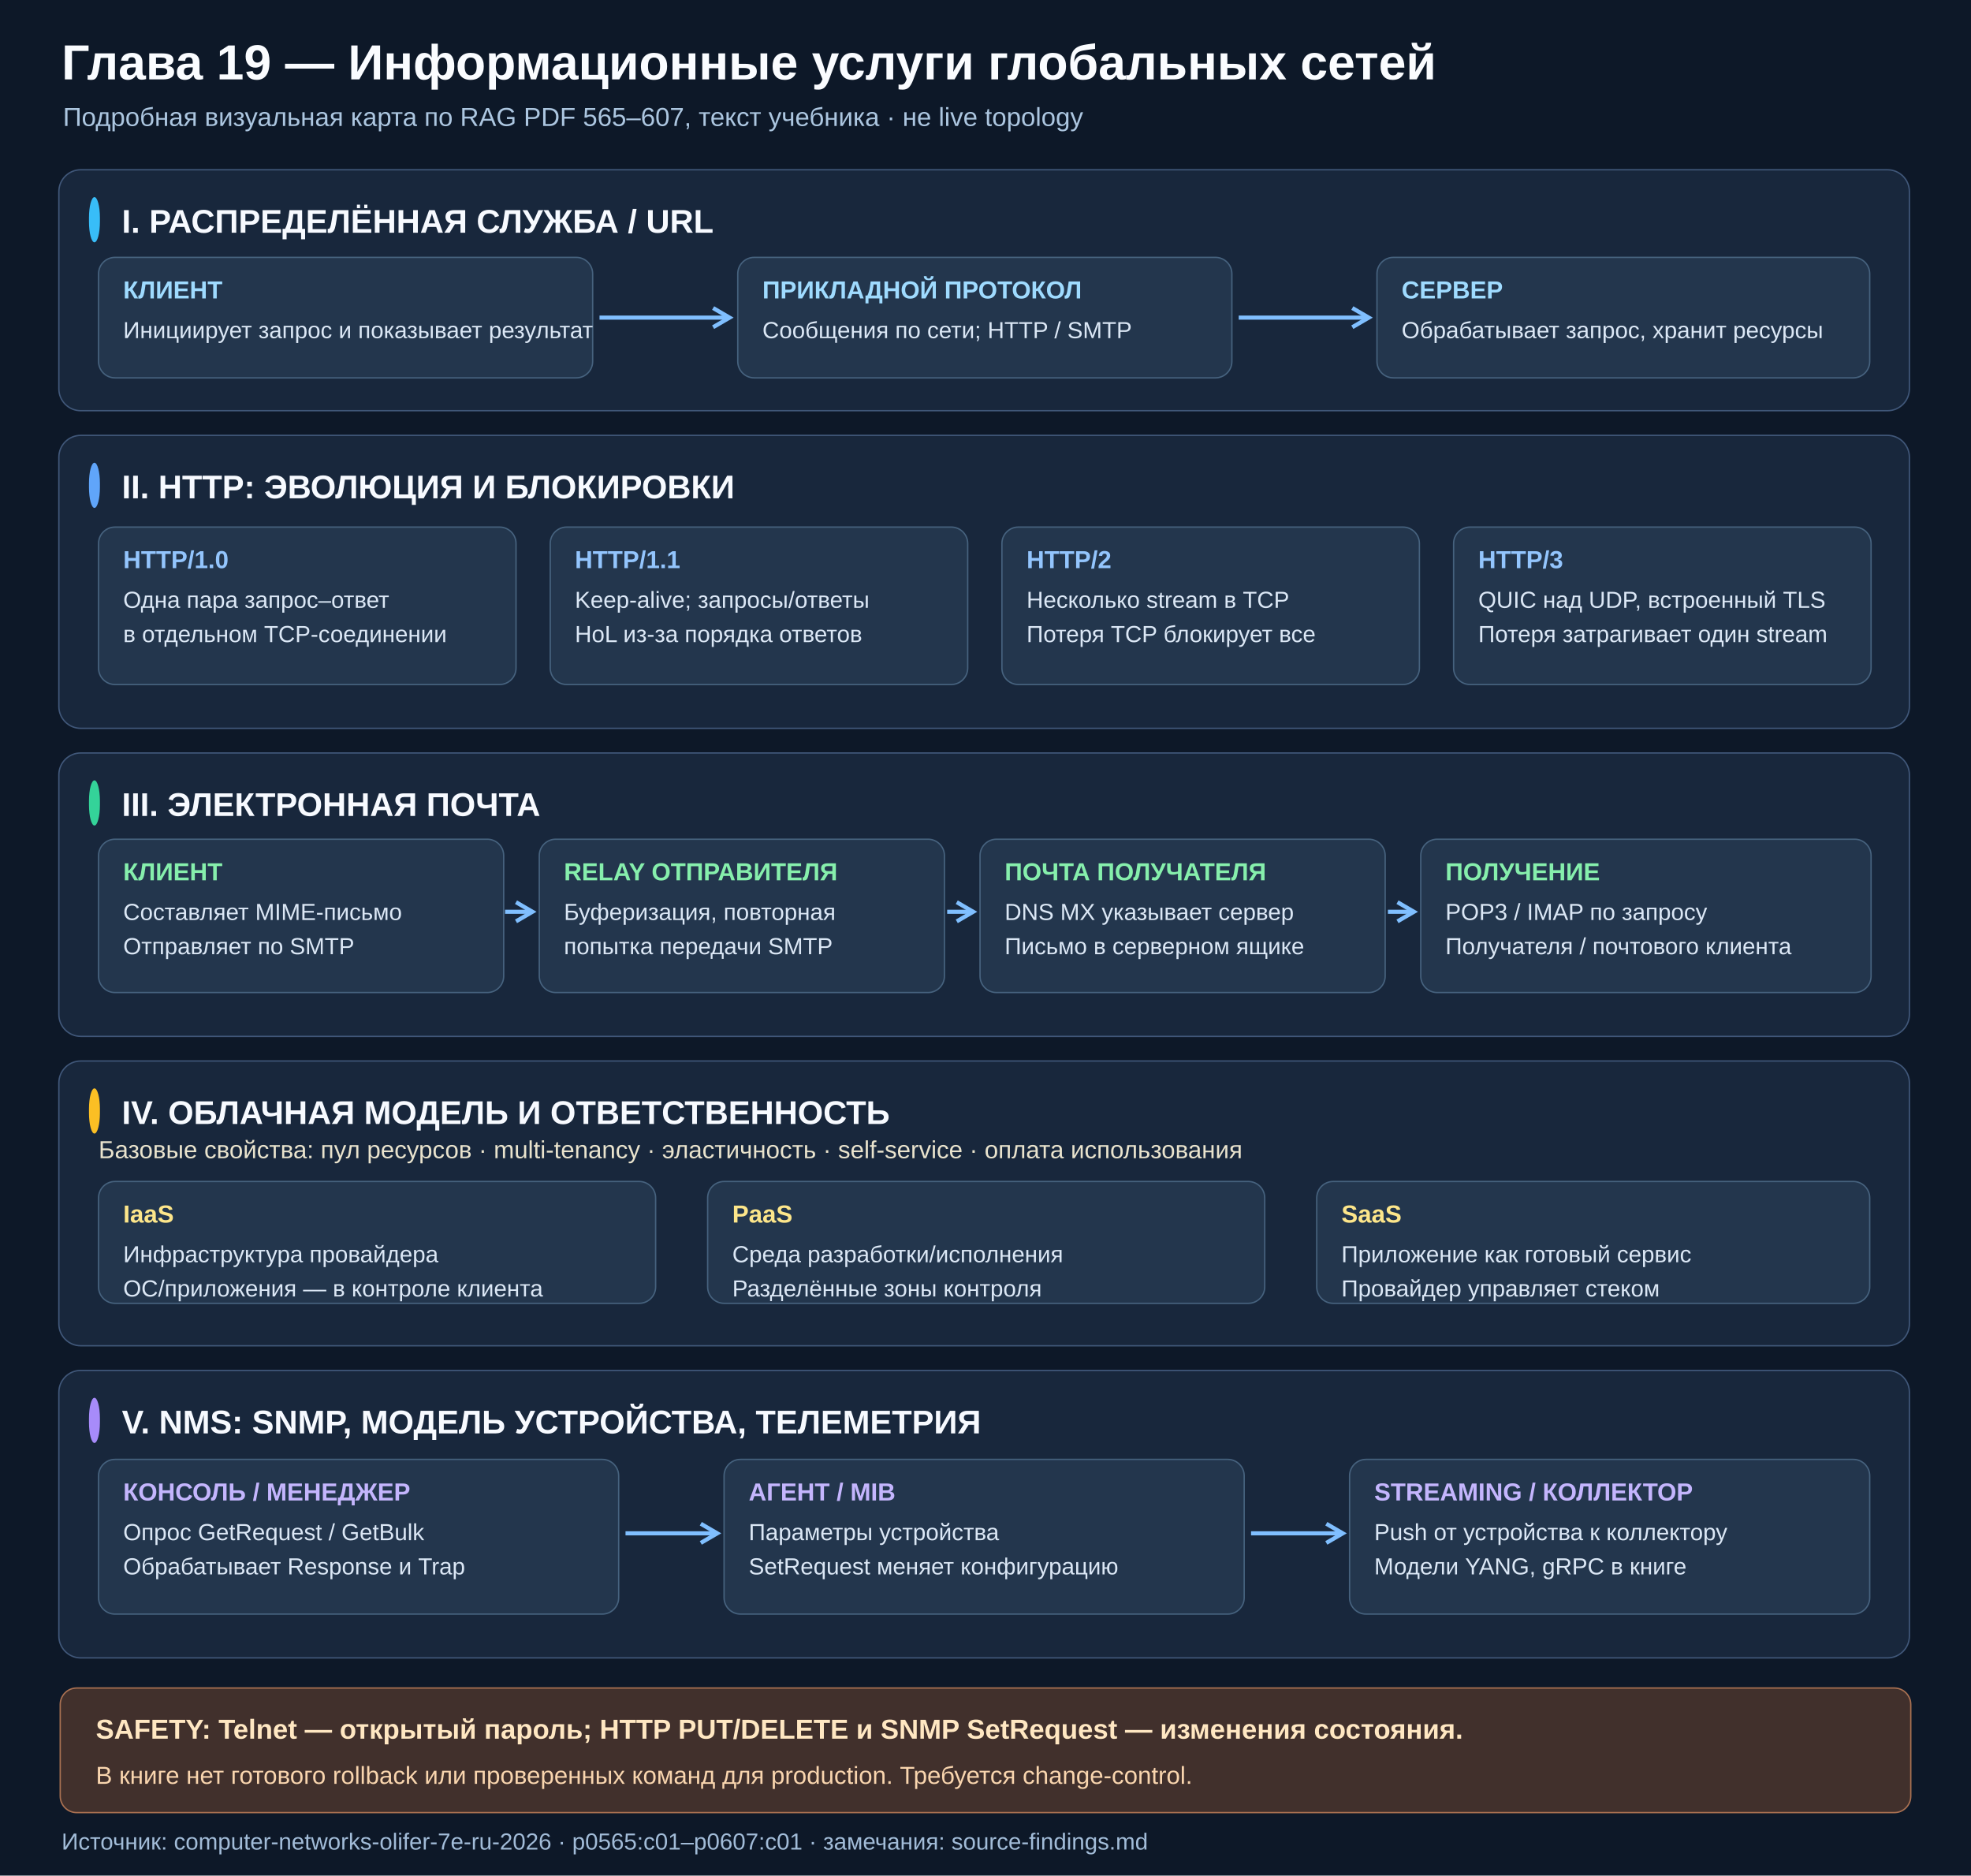
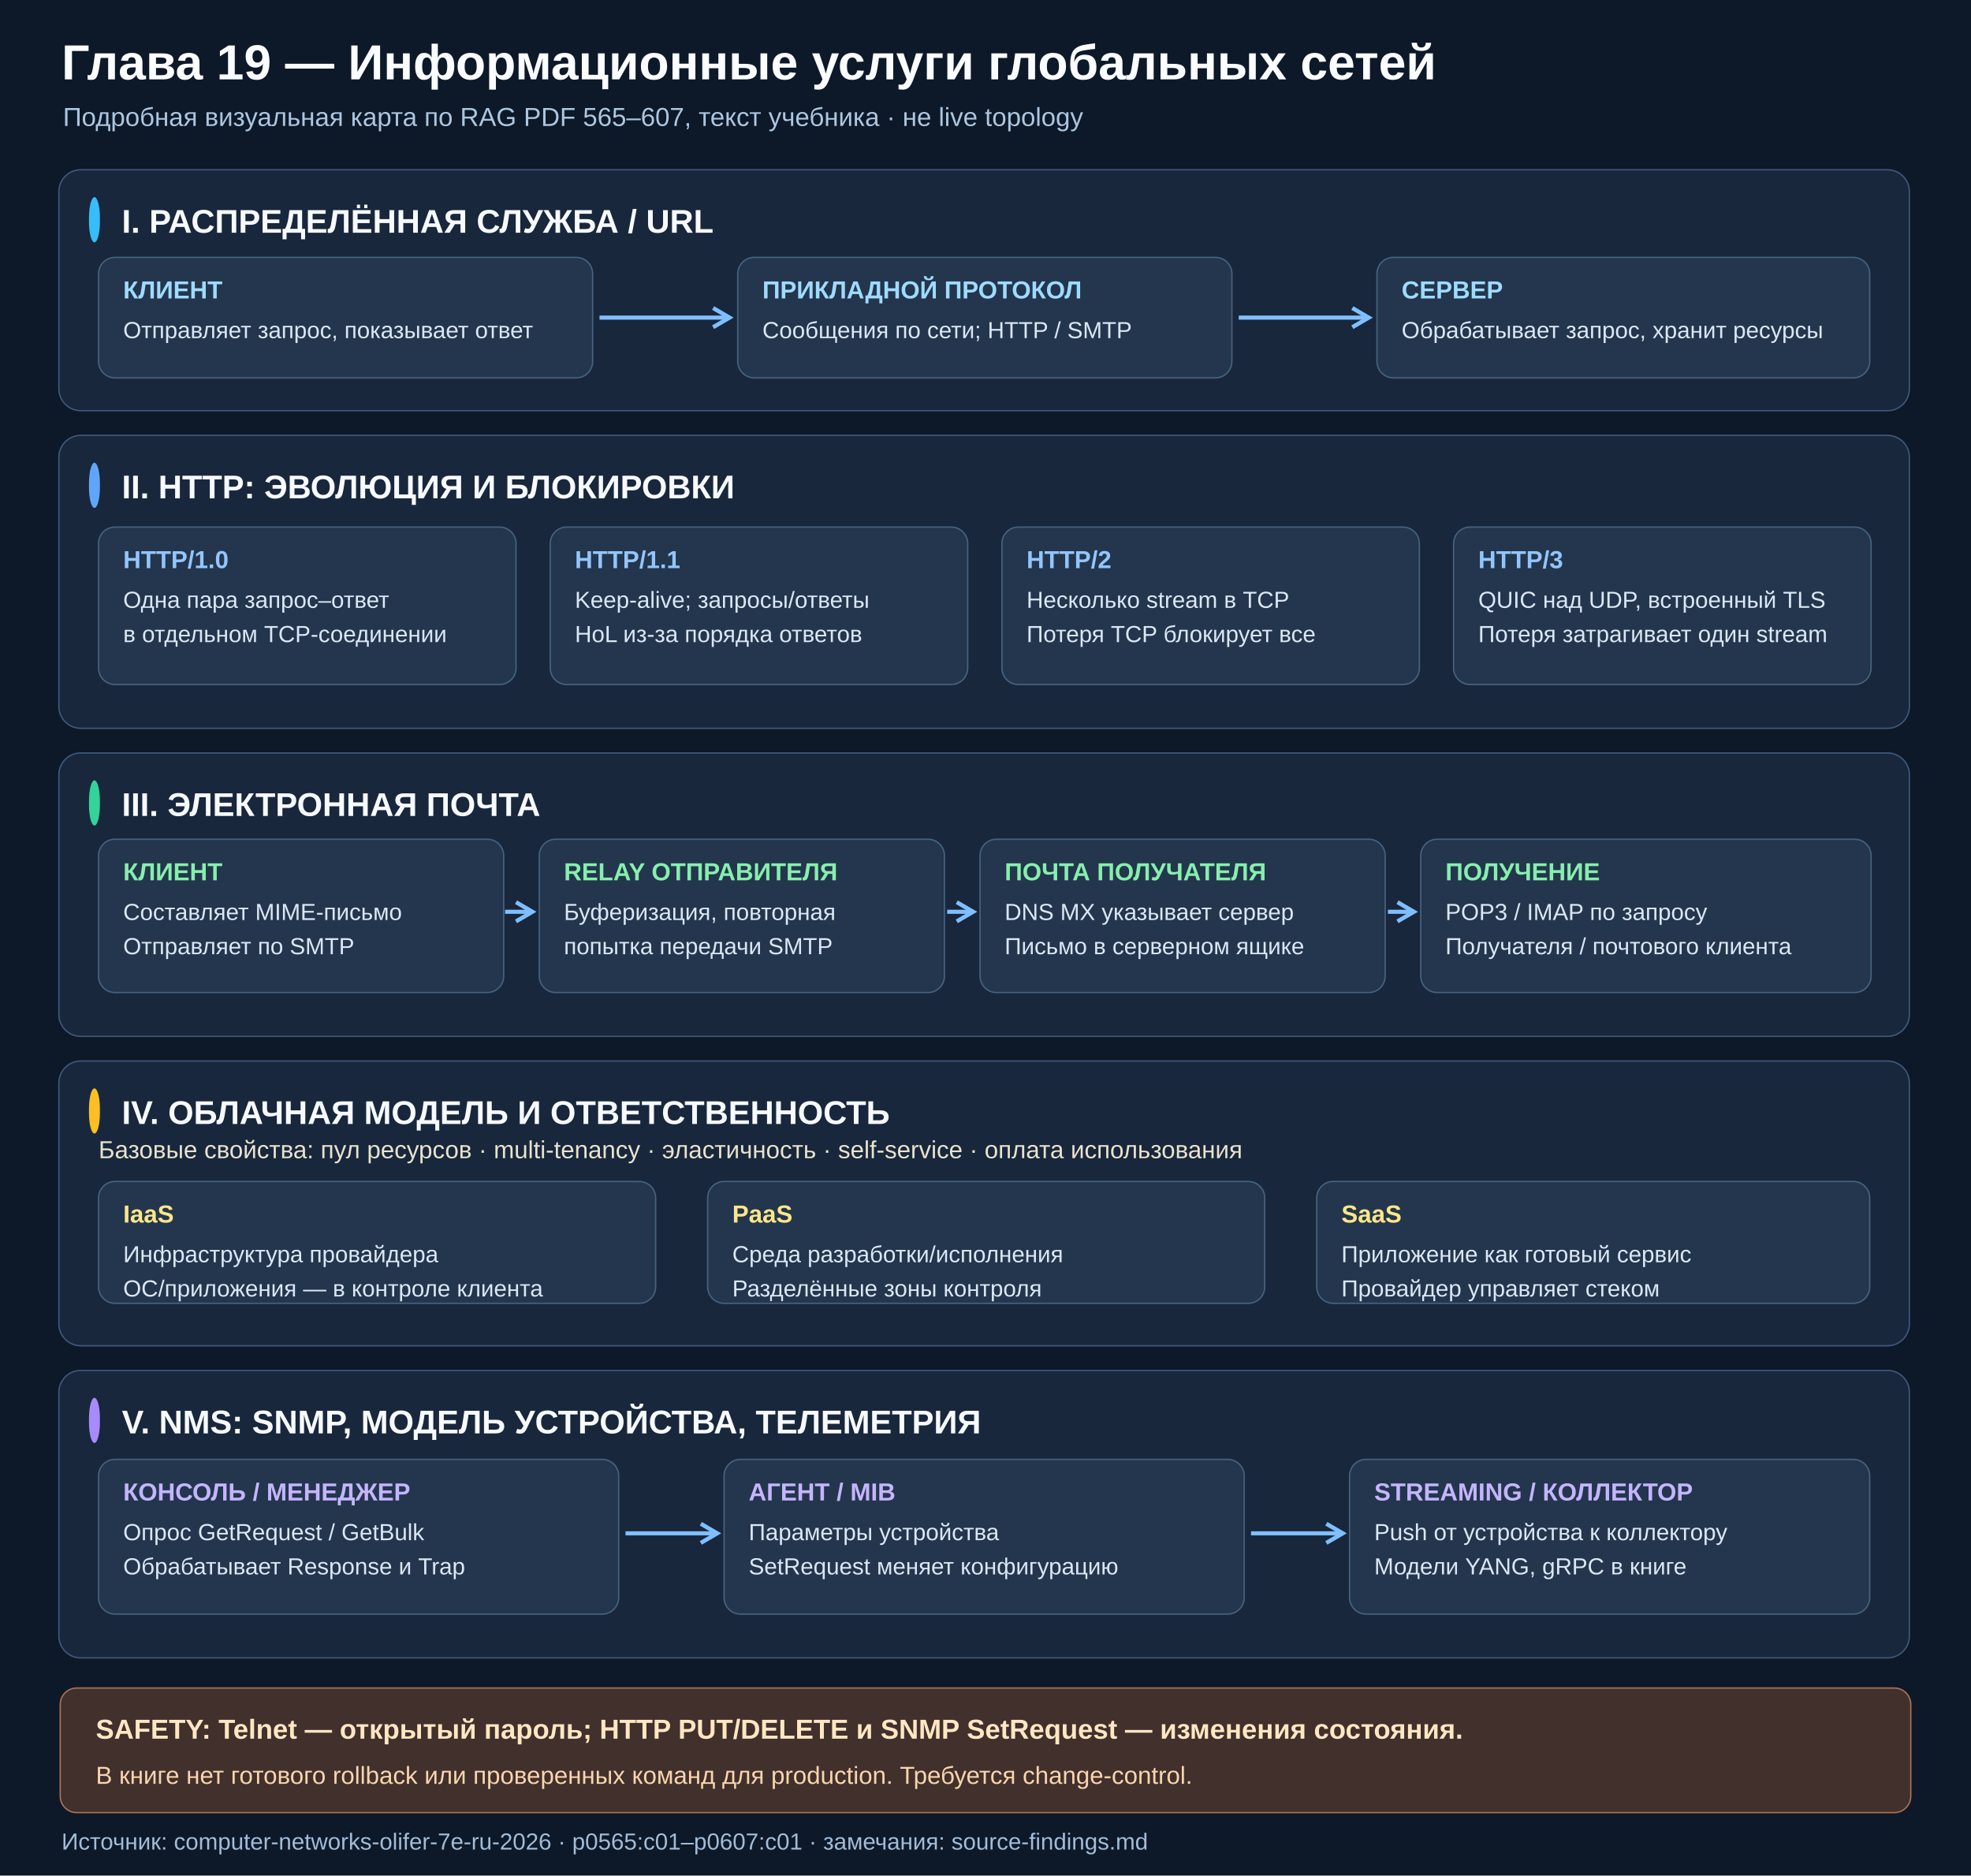
<svg xmlns="http://www.w3.org/2000/svg" width="1440" height="1370" viewBox="0 0 1440 1370" role="img" aria-label="Глава 19: подробная концептуальная карта WWW, SMTP, облачных сервисов и управления сетью">
  <rect x="0" y="0" width="1440" height="1370" fill="#0D1828" stroke="none" rx="0" />
  <text x="45" y="58" fill="#FAFCFF" font-size="36" font-weight="700" font-family="Arial,Helvetica,sans-serif">Глава 19 — Информационные услуги глобальных сетей</text>
  <text x="46" y="92" fill="#ACC6E0" font-size="19" font-weight="400" font-family="Arial,Helvetica,sans-serif">Подробная визуальная карта по RAG PDF 565–607, текст учебника · не live topology</text>
  <rect x="43" y="124" width="1352" height="176" fill="#18273C" stroke="#405779" rx="16" />
  <rect x="65" y="144" width="8" height="33" fill="#38BDF8" stroke="none" rx="15" />
  <text x="89" y="170" fill="#F7FAFF" font-size="24" font-weight="700" font-family="Arial,Helvetica,sans-serif">I. РАСПРЕДЕЛЁННАЯ СЛУЖБА / URL</text>
  <rect x="72" y="188" width="361" height="88" fill="#23364D" stroke="#46627E" rx="12" />
  <text x="90" y="218" fill="#9FDBFF" font-size="18" font-weight="700" font-family="Arial,Helvetica,sans-serif">КЛИЕНТ</text>
-   <text x="90" y="247" fill="#DBE7F5" font-size="17" font-weight="400" font-family="Arial,Helvetica,sans-serif">Инициирует запрос и показывает результат</text>
+   <text x="90" y="247" fill="#DBE7F5" font-size="17" font-weight="400" font-family="Arial,Helvetica,sans-serif">Отправляет запрос, показывает ответ</text>
  <rect x="539" y="188" width="361" height="88" fill="#23364D" stroke="#46627E" rx="12" />
  <text x="557" y="218" fill="#9FDBFF" font-size="18" font-weight="700" font-family="Arial,Helvetica,sans-serif">ПРИКЛАДНОЙ ПРОТОКОЛ</text>
  <text x="557" y="247" fill="#DBE7F5" font-size="17" font-weight="400" font-family="Arial,Helvetica,sans-serif">Сообщения по сети; HTTP / SMTP</text>
  <rect x="1006" y="188" width="360" height="88" fill="#23364D" stroke="#46627E" rx="12" />
  <text x="1024" y="218" fill="#9FDBFF" font-size="18" font-weight="700" font-family="Arial,Helvetica,sans-serif">СЕРВЕР</text>
  <text x="1024" y="247" fill="#DBE7F5" font-size="17" font-weight="400" font-family="Arial,Helvetica,sans-serif">Обрабатывает запрос, хранит ресурсы</text>
  <line x1="438" y1="232" x2="533" y2="232" stroke="#80BFFF" stroke-width="3" />
  <path d="M521 225 L533 232 L521 239" fill="none" stroke="#80BFFF" stroke-width="3" />
  <line x1="905" y1="232" x2="1000" y2="232" stroke="#80BFFF" stroke-width="3" />
  <path d="M988 225 L1000 232 L988 239" fill="none" stroke="#80BFFF" stroke-width="3" />
  <rect x="43" y="318" width="1352" height="214" fill="#18273C" stroke="#405779" rx="16" />
  <rect x="65" y="338" width="8" height="33" fill="#60A5FA" stroke="none" rx="15" />
  <text x="89" y="364" fill="#F7FAFF" font-size="24" font-weight="700" font-family="Arial,Helvetica,sans-serif">II. HTTP: ЭВОЛЮЦИЯ И БЛОКИРОВКИ</text>
  <rect x="72" y="385" width="305" height="115" fill="#23364D" stroke="#46627E" rx="12" />
  <text x="90" y="415" fill="#93C5FD" font-size="18" font-weight="700" font-family="Arial,Helvetica,sans-serif">HTTP/1.0</text>
  <text x="90" y="444" fill="#DBE7F5" font-size="17" font-weight="400" font-family="Arial,Helvetica,sans-serif">Одна пара запрос–ответ</text>
  <text x="90" y="469" fill="#DBE7F5" font-size="17" font-weight="400" font-family="Arial,Helvetica,sans-serif">в отдельном TCP-соединении</text>
  <rect x="402" y="385" width="305" height="115" fill="#23364D" stroke="#46627E" rx="12" />
  <text x="420" y="415" fill="#93C5FD" font-size="18" font-weight="700" font-family="Arial,Helvetica,sans-serif">HTTP/1.1</text>
  <text x="420" y="444" fill="#DBE7F5" font-size="17" font-weight="400" font-family="Arial,Helvetica,sans-serif">Keep-alive; запросы/ответы</text>
  <text x="420" y="469" fill="#DBE7F5" font-size="17" font-weight="400" font-family="Arial,Helvetica,sans-serif">HoL из-за порядка ответов</text>
  <rect x="732" y="385" width="305" height="115" fill="#23364D" stroke="#46627E" rx="12" />
  <text x="750" y="415" fill="#93C5FD" font-size="18" font-weight="700" font-family="Arial,Helvetica,sans-serif">HTTP/2</text>
  <text x="750" y="444" fill="#DBE7F5" font-size="17" font-weight="400" font-family="Arial,Helvetica,sans-serif">Несколько stream в TCP</text>
  <text x="750" y="469" fill="#DBE7F5" font-size="17" font-weight="400" font-family="Arial,Helvetica,sans-serif">Потеря TCP блокирует все</text>
  <rect x="1062" y="385" width="305" height="115" fill="#23364D" stroke="#46627E" rx="12" />
  <text x="1080" y="415" fill="#93C5FD" font-size="18" font-weight="700" font-family="Arial,Helvetica,sans-serif">HTTP/3</text>
  <text x="1080" y="444" fill="#DBE7F5" font-size="17" font-weight="400" font-family="Arial,Helvetica,sans-serif">QUIC над UDP, встроенный TLS</text>
  <text x="1080" y="469" fill="#DBE7F5" font-size="17" font-weight="400" font-family="Arial,Helvetica,sans-serif">Потеря затрагивает один stream</text>
  <rect x="43" y="550" width="1352" height="207" fill="#18273C" stroke="#405779" rx="16" />
  <rect x="65" y="570" width="8" height="33" fill="#34D399" stroke="none" rx="15" />
  <text x="89" y="596" fill="#F7FAFF" font-size="24" font-weight="700" font-family="Arial,Helvetica,sans-serif">III. ЭЛЕКТРОННАЯ ПОЧТА</text>
  <rect x="72" y="613" width="296" height="112" fill="#23364D" stroke="#46627E" rx="12" />
  <text x="90" y="643" fill="#86EFAC" font-size="18" font-weight="700" font-family="Arial,Helvetica,sans-serif">КЛИЕНТ</text>
  <text x="90" y="672" fill="#DBE7F5" font-size="17" font-weight="400" font-family="Arial,Helvetica,sans-serif">Составляет MIME-письмо</text>
  <text x="90" y="697" fill="#DBE7F5" font-size="17" font-weight="400" font-family="Arial,Helvetica,sans-serif">Отправляет по SMTP</text>
  <rect x="394" y="613" width="296" height="112" fill="#23364D" stroke="#46627E" rx="12" />
  <text x="412" y="643" fill="#86EFAC" font-size="18" font-weight="700" font-family="Arial,Helvetica,sans-serif">RELAY ОТПРАВИТЕЛЯ</text>
  <text x="412" y="672" fill="#DBE7F5" font-size="17" font-weight="400" font-family="Arial,Helvetica,sans-serif">Буферизация, повторная</text>
  <text x="412" y="697" fill="#DBE7F5" font-size="17" font-weight="400" font-family="Arial,Helvetica,sans-serif">попытка передачи SMTP</text>
  <rect x="716" y="613" width="296" height="112" fill="#23364D" stroke="#46627E" rx="12" />
  <text x="734" y="643" fill="#86EFAC" font-size="18" font-weight="700" font-family="Arial,Helvetica,sans-serif">ПОЧТА ПОЛУЧАТЕЛЯ</text>
  <text x="734" y="672" fill="#DBE7F5" font-size="17" font-weight="400" font-family="Arial,Helvetica,sans-serif">DNS MX указывает сервер</text>
  <text x="734" y="697" fill="#DBE7F5" font-size="17" font-weight="400" font-family="Arial,Helvetica,sans-serif">Письмо в серверном ящике</text>
  <rect x="1038" y="613" width="329" height="112" fill="#23364D" stroke="#46627E" rx="12" />
  <text x="1056" y="643" fill="#86EFAC" font-size="18" font-weight="700" font-family="Arial,Helvetica,sans-serif">ПОЛУЧЕНИЕ</text>
  <text x="1056" y="672" fill="#DBE7F5" font-size="17" font-weight="400" font-family="Arial,Helvetica,sans-serif">POP3 / IMAP по запросу</text>
  <text x="1056" y="697" fill="#DBE7F5" font-size="17" font-weight="400" font-family="Arial,Helvetica,sans-serif">Получателя / почтового клиента</text>
  <line x1="369" y1="666" x2="389" y2="666" stroke="#80BFFF" stroke-width="3" />
  <path d="M377 659 L389 666 L377 673" fill="none" stroke="#80BFFF" stroke-width="3" />
  <line x1="692" y1="666" x2="711" y2="666" stroke="#80BFFF" stroke-width="3" />
  <path d="M699 659 L711 666 L699 673" fill="none" stroke="#80BFFF" stroke-width="3" />
  <line x1="1014" y1="666" x2="1033" y2="666" stroke="#80BFFF" stroke-width="3" />
  <path d="M1021 659 L1033 666 L1021 673" fill="none" stroke="#80BFFF" stroke-width="3" />
  <rect x="43" y="775" width="1352" height="208" fill="#18273C" stroke="#405779" rx="16" />
  <rect x="65" y="795" width="8" height="33" fill="#FBBF24" stroke="none" rx="15" />
  <text x="89" y="821" fill="#F7FAFF" font-size="24" font-weight="700" font-family="Arial,Helvetica,sans-serif">IV. ОБЛАЧНАЯ МОДЕЛЬ И ОТВЕТСТВЕННОСТЬ</text>
  <text x="72" y="846" fill="#E9E3CD" font-size="18" font-weight="400" font-family="Arial,Helvetica,sans-serif">Базовые свойства: пул ресурсов · multi-tenancy · эластичность · self-service · оплата использования</text>
  <rect x="72" y="863" width="407" height="89" fill="#23364D" stroke="#46627E" rx="12" />
  <text x="90" y="893" fill="#FDE68A" font-size="18" font-weight="700" font-family="Arial,Helvetica,sans-serif">IaaS</text>
  <text x="90" y="922" fill="#DBE7F5" font-size="17" font-weight="400" font-family="Arial,Helvetica,sans-serif">Инфраструктура провайдера</text>
  <text x="90" y="947" fill="#DBE7F5" font-size="17" font-weight="400" font-family="Arial,Helvetica,sans-serif">ОС/приложения — в контроле клиента</text>
  <rect x="517" y="863" width="407" height="89" fill="#23364D" stroke="#46627E" rx="12" />
  <text x="535" y="893" fill="#FDE68A" font-size="18" font-weight="700" font-family="Arial,Helvetica,sans-serif">PaaS</text>
  <text x="535" y="922" fill="#DBE7F5" font-size="17" font-weight="400" font-family="Arial,Helvetica,sans-serif">Среда разработки/исполнения</text>
  <text x="535" y="947" fill="#DBE7F5" font-size="17" font-weight="400" font-family="Arial,Helvetica,sans-serif">Разделённые зоны контроля</text>
  <rect x="962" y="863" width="404" height="89" fill="#23364D" stroke="#46627E" rx="12" />
  <text x="980" y="893" fill="#FDE68A" font-size="18" font-weight="700" font-family="Arial,Helvetica,sans-serif">SaaS</text>
  <text x="980" y="922" fill="#DBE7F5" font-size="17" font-weight="400" font-family="Arial,Helvetica,sans-serif">Приложение как готовый сервис</text>
  <text x="980" y="947" fill="#DBE7F5" font-size="17" font-weight="400" font-family="Arial,Helvetica,sans-serif">Провайдер управляет стеком</text>
  <rect x="43" y="1001" width="1352" height="210" fill="#18273C" stroke="#405779" rx="16" />
  <rect x="65" y="1021" width="8" height="33" fill="#A78BFA" stroke="none" rx="15" />
  <text x="89" y="1047" fill="#F7FAFF" font-size="24" font-weight="700" font-family="Arial,Helvetica,sans-serif">V. NMS: SNMP, МОДЕЛЬ УСТРОЙСТВА, ТЕЛЕМЕТРИЯ</text>
  <rect x="72" y="1066" width="380" height="113" fill="#23364D" stroke="#46627E" rx="12" />
  <text x="90" y="1096" fill="#C4B5FD" font-size="18" font-weight="700" font-family="Arial,Helvetica,sans-serif">КОНСОЛЬ / МЕНЕДЖЕР</text>
  <text x="90" y="1125" fill="#DBE7F5" font-size="17" font-weight="400" font-family="Arial,Helvetica,sans-serif">Опрос GetRequest / GetBulk</text>
  <text x="90" y="1150" fill="#DBE7F5" font-size="17" font-weight="400" font-family="Arial,Helvetica,sans-serif">Обрабатывает Response и Trap</text>
  <rect x="529" y="1066" width="380" height="113" fill="#23364D" stroke="#46627E" rx="12" />
  <text x="547" y="1096" fill="#C4B5FD" font-size="18" font-weight="700" font-family="Arial,Helvetica,sans-serif">АГЕНТ / MIB</text>
  <text x="547" y="1125" fill="#DBE7F5" font-size="17" font-weight="400" font-family="Arial,Helvetica,sans-serif">Параметры устройства</text>
  <text x="547" y="1150" fill="#DBE7F5" font-size="17" font-weight="400" font-family="Arial,Helvetica,sans-serif">SetRequest меняет конфигурацию</text>
  <rect x="986" y="1066" width="380" height="113" fill="#23364D" stroke="#46627E" rx="12" />
  <text x="1004" y="1096" fill="#C4B5FD" font-size="18" font-weight="700" font-family="Arial,Helvetica,sans-serif">STREAMING / КОЛЛЕКТОР</text>
  <text x="1004" y="1125" fill="#DBE7F5" font-size="17" font-weight="400" font-family="Arial,Helvetica,sans-serif">Push от устройства к коллектору</text>
  <text x="1004" y="1150" fill="#DBE7F5" font-size="17" font-weight="400" font-family="Arial,Helvetica,sans-serif">Модели YANG, gRPC в книге</text>
  <line x1="457" y1="1120" x2="524" y2="1120" stroke="#80BFFF" stroke-width="3" />
  <path d="M512 1113 L524 1120 L512 1127" fill="none" stroke="#80BFFF" stroke-width="3" />
  <line x1="914" y1="1120" x2="981" y2="1120" stroke="#80BFFF" stroke-width="3" />
  <path d="M969 1113 L981 1120 L969 1127" fill="none" stroke="#80BFFF" stroke-width="3" />
  <rect x="44" y="1233" width="1352" height="91" fill="#41302C" stroke="#AA7152" rx="12" />
  <text x="70" y="1270" fill="#FFE7C2" font-size="20" font-weight="700" font-family="Arial,Helvetica,sans-serif">SAFETY: Telnet — открытый пароль; HTTP PUT/DELETE и SNMP SetRequest — изменения состояния.</text>
  <text x="70" y="1303" fill="#F9D5AE" font-size="18" font-weight="400" font-family="Arial,Helvetica,sans-serif">В книге нет готового rollback или проверенных команд для production. Требуется change-control.</text>
  <text x="45" y="1351" fill="#A2BCD8" font-size="17" font-weight="400" font-family="Arial,Helvetica,sans-serif">Источник: computer-networks-olifer-7e-ru-2026  ·  p0565:c01–p0607:c01  ·  замечания: source-findings.md</text>
</svg>
